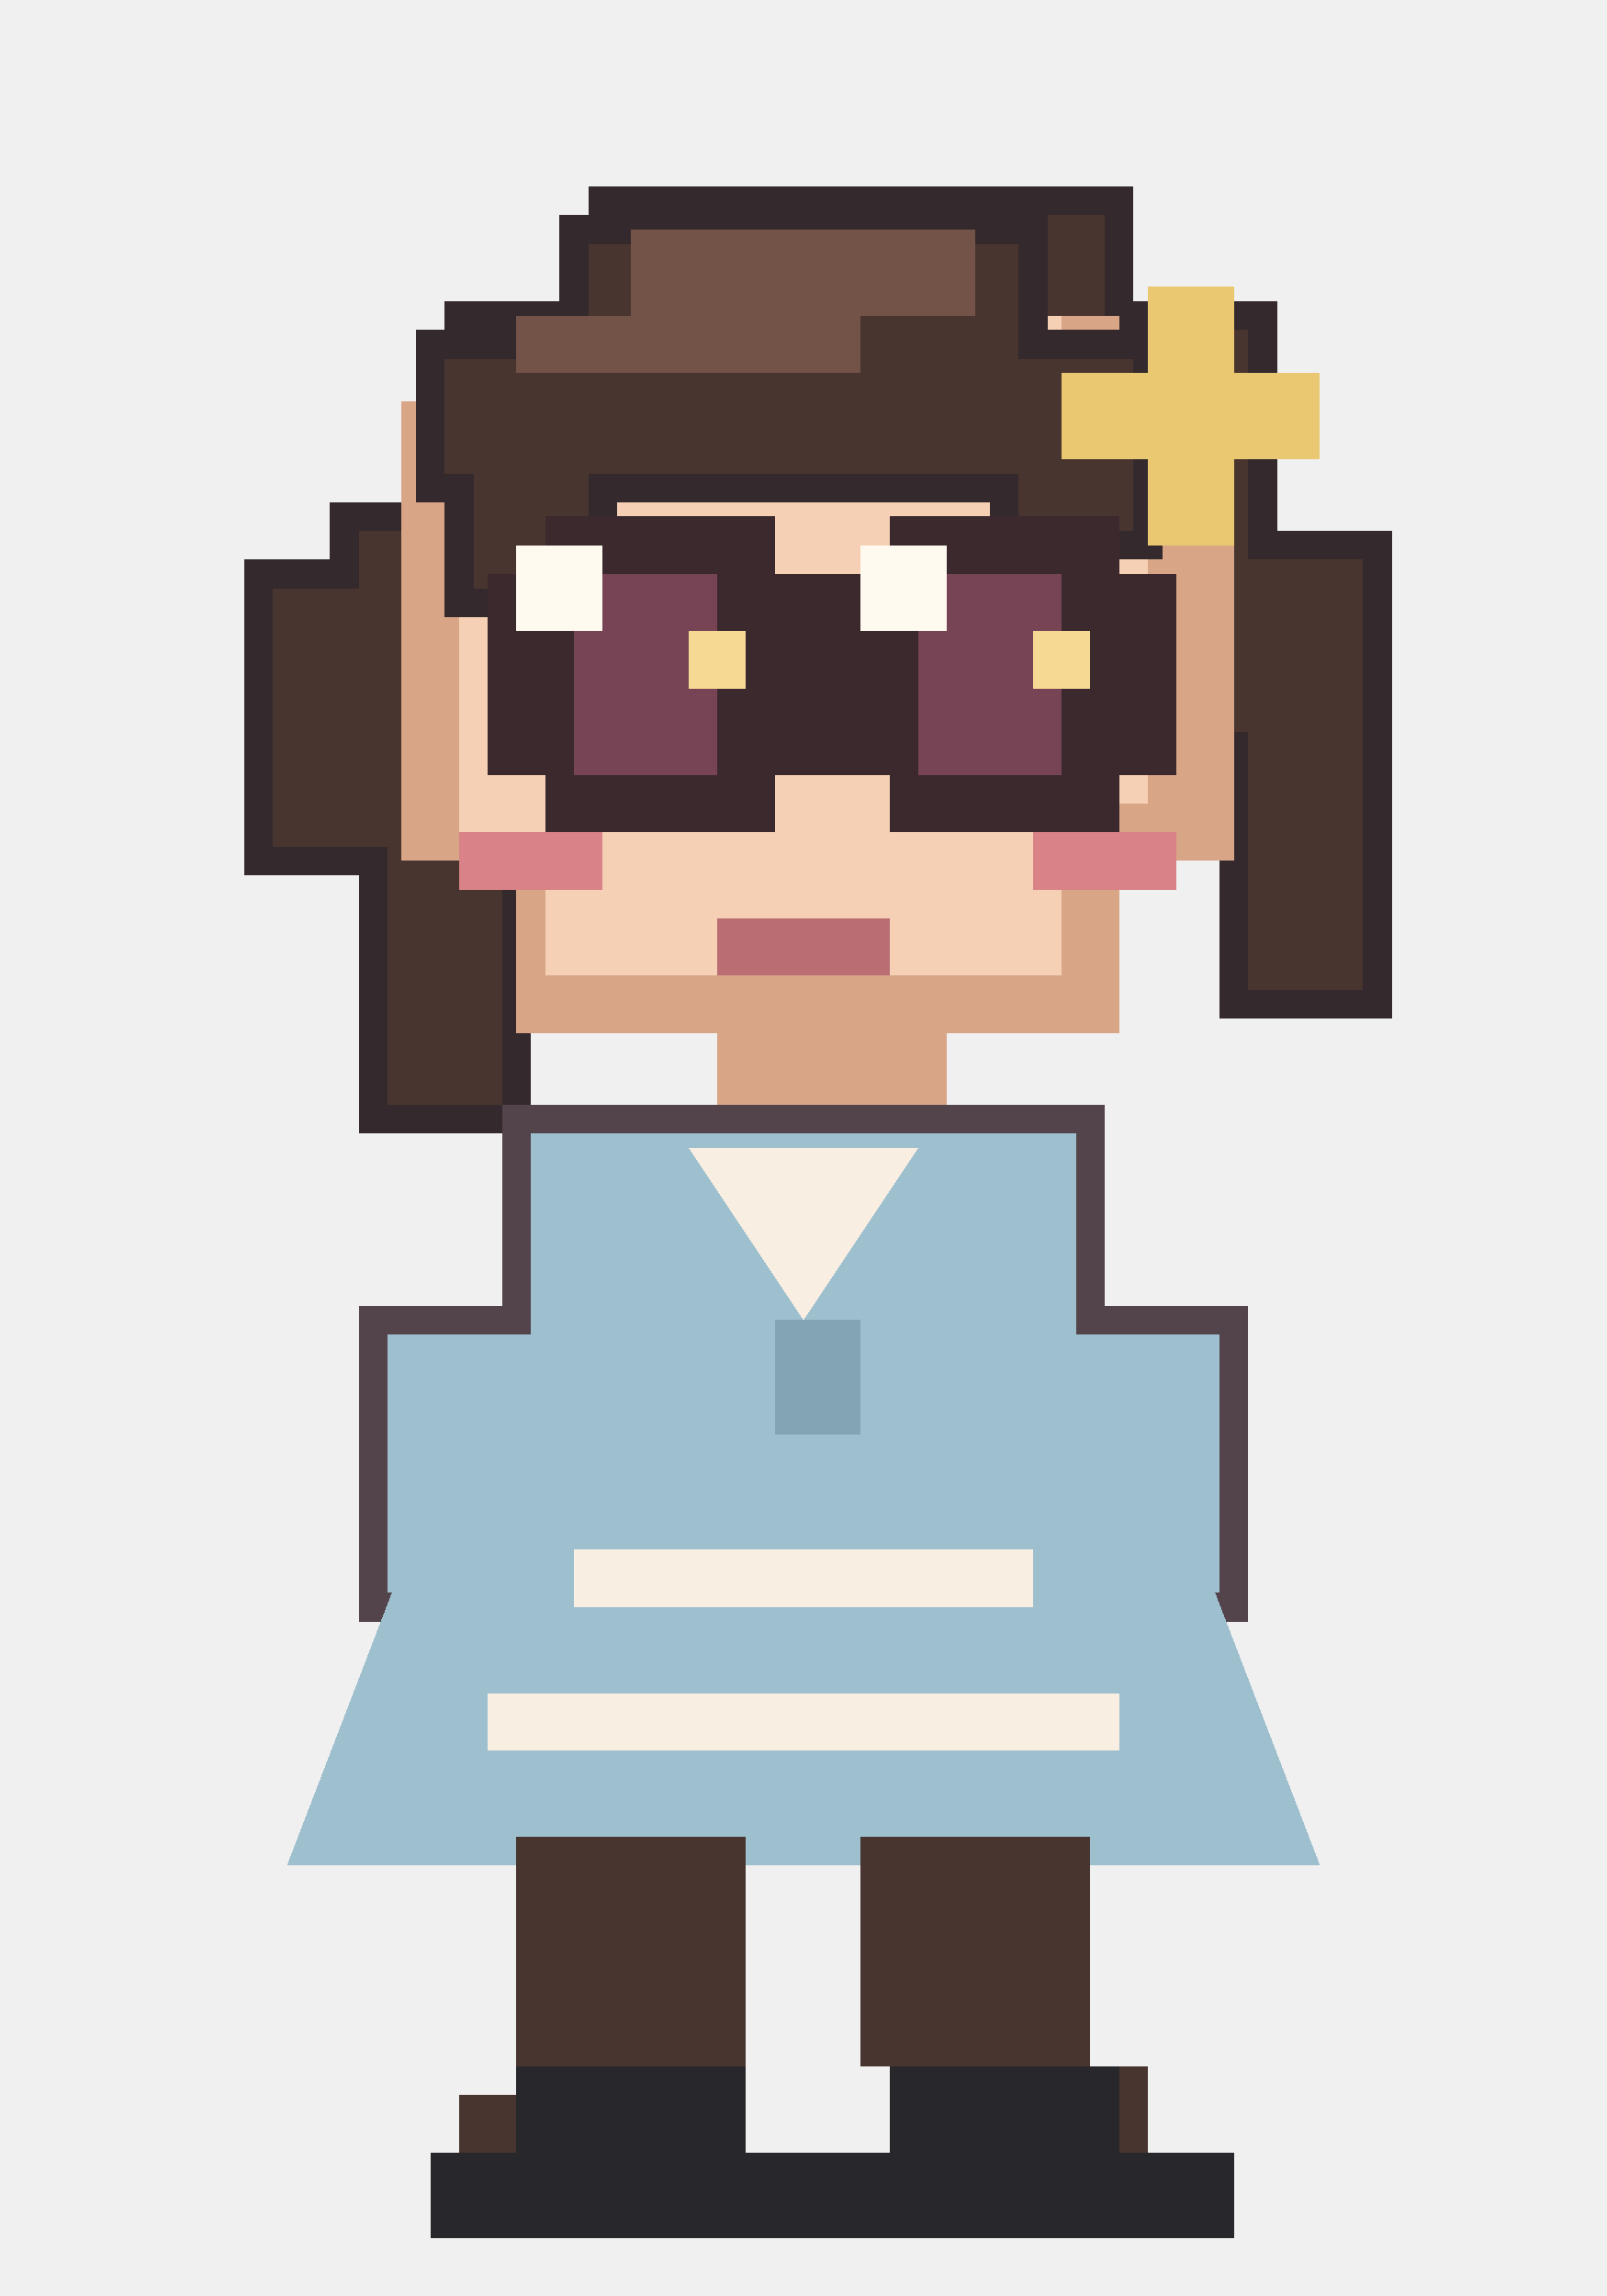
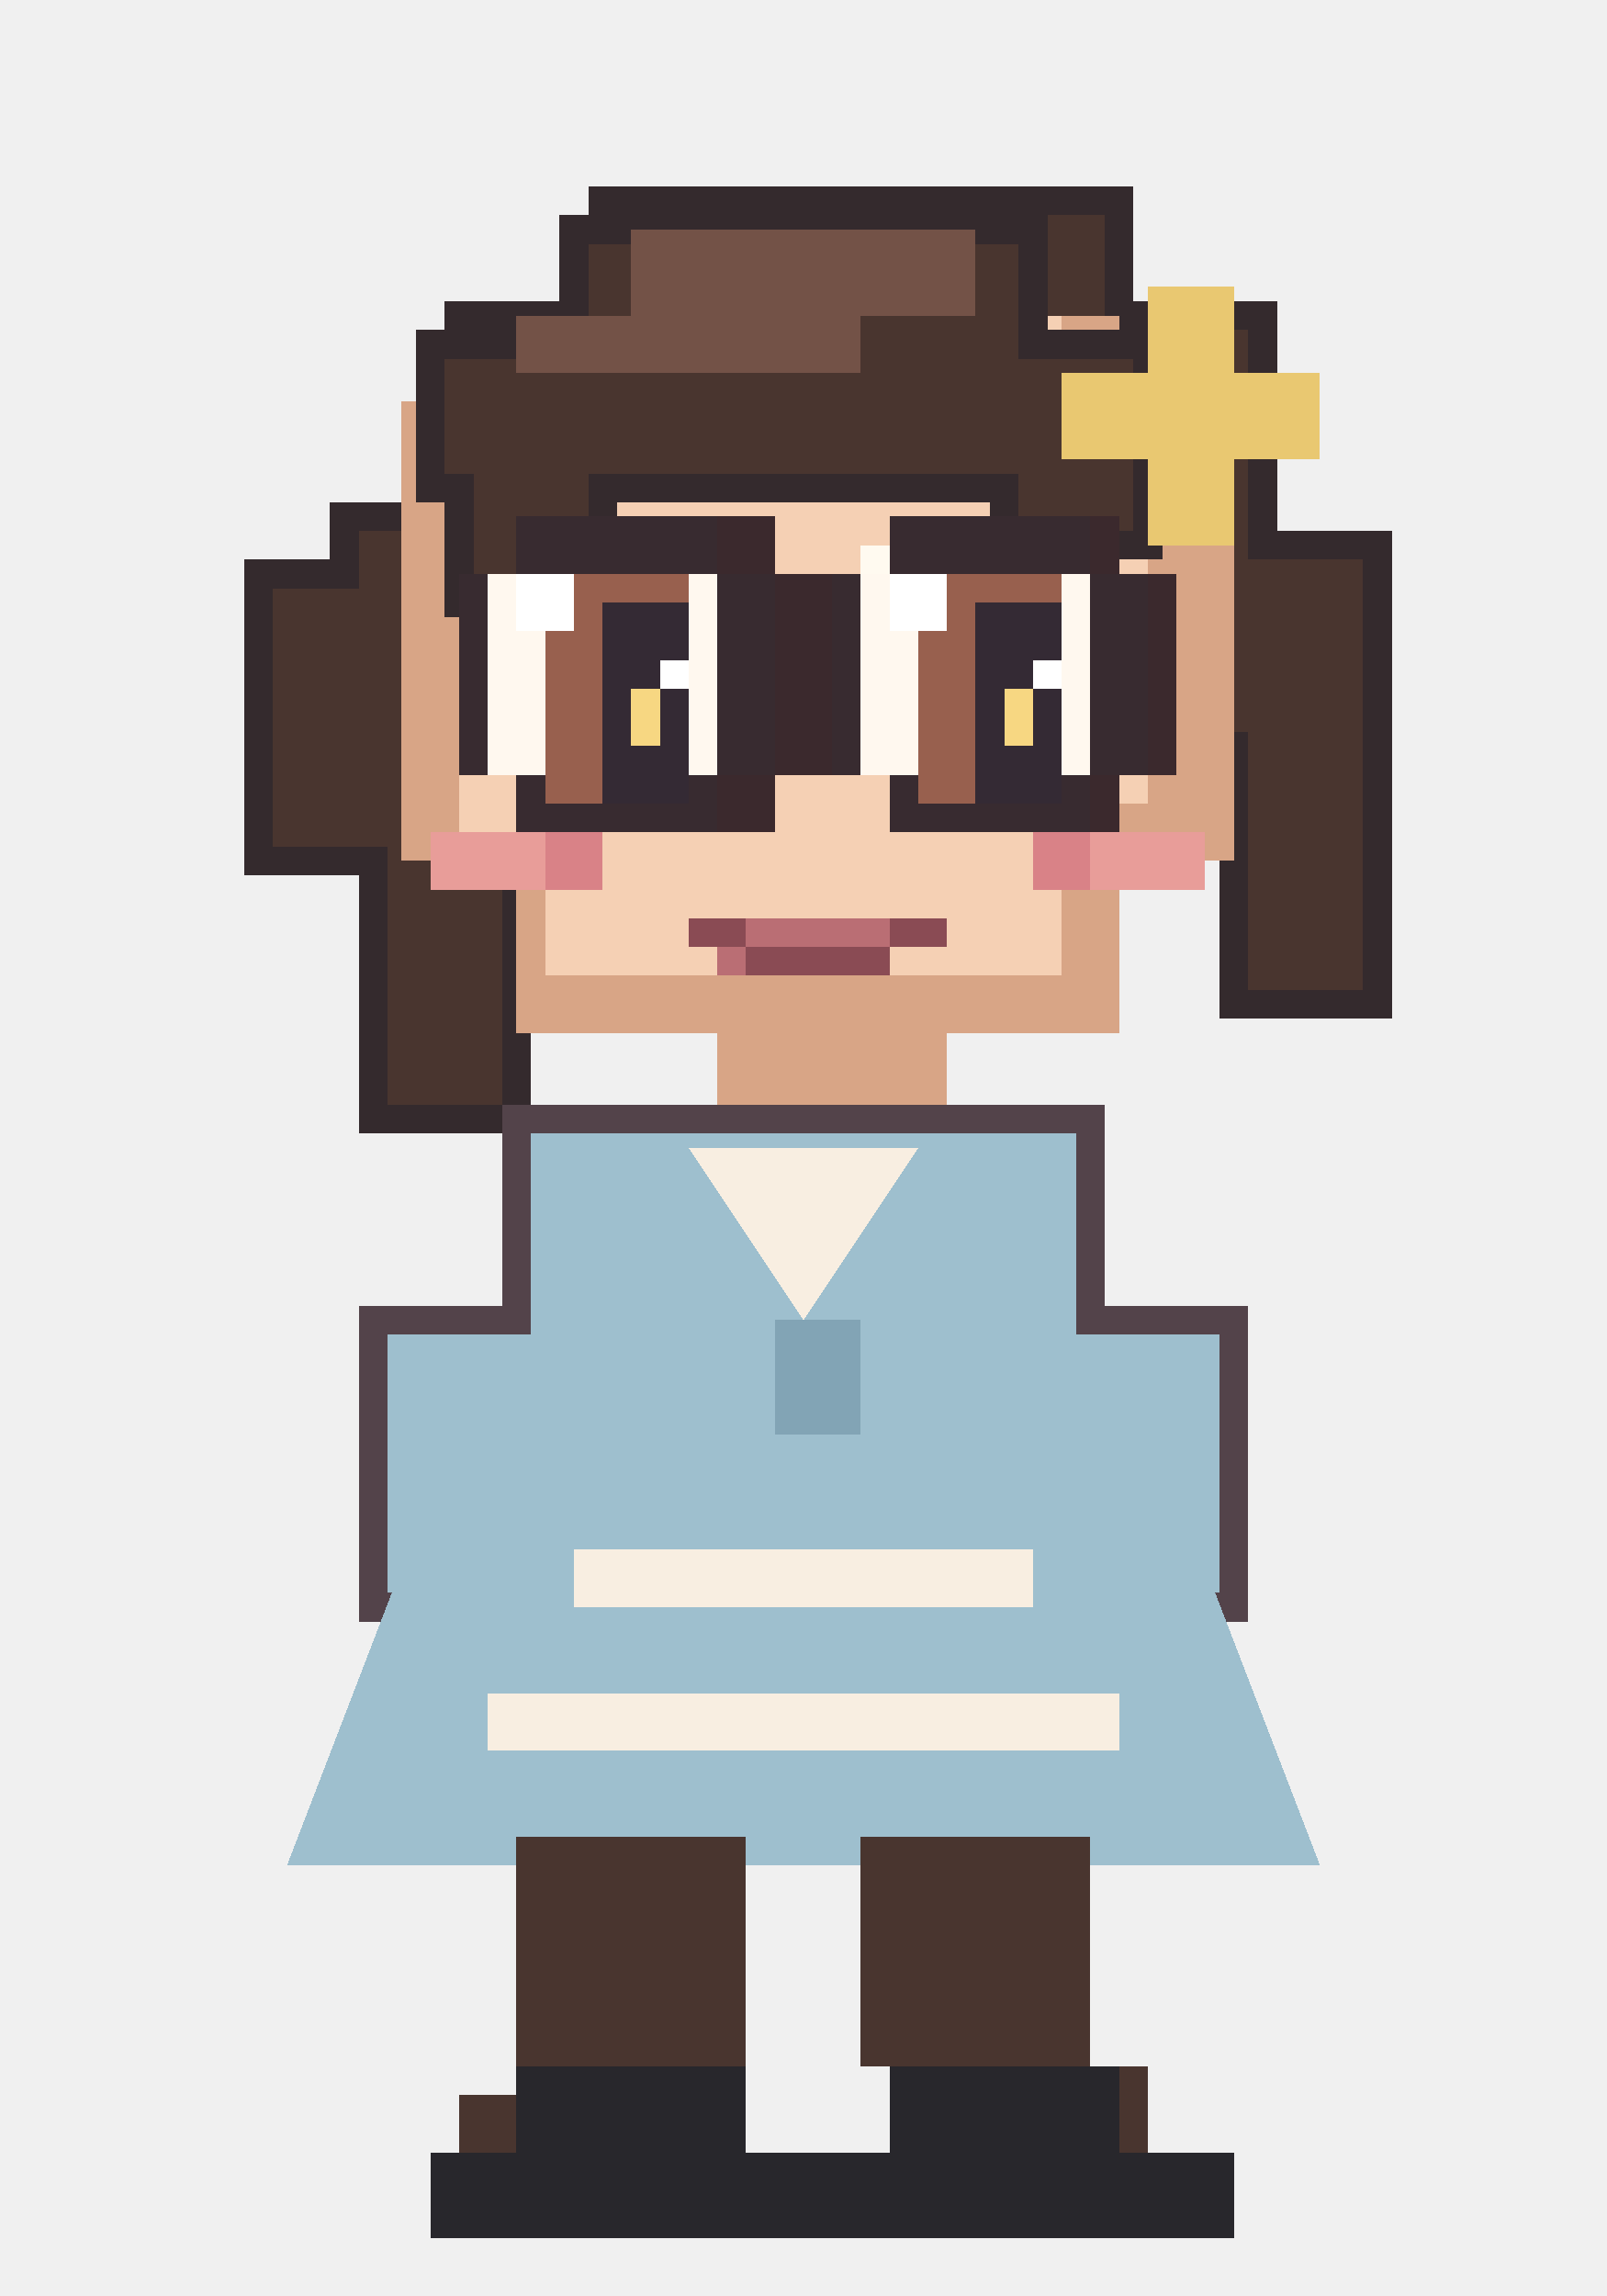
<svg xmlns="http://www.w3.org/2000/svg" viewBox="0 0 56 80" shape-rendering="crispEdges">
  <path fill="#49352f" stroke="#342a2d" stroke-width="1" d="M12 18h4v-7h5V7h18v4h5v8h4v16h-5v-9h-3v-5H18v18h-5v-9H9V20h3z" />
  <path fill="#d8a586" d="M25 34h8v7h-8z" />
  <path fill="#f5d0b4" d="M19 39h5v8h-4v8h-5v-9h4z M32 39h5v7h4v10h-5v-8h-4z" />
  <path fill="#9ebfce" stroke="#53434a" stroke-width="1" d="M18 39h20v7h5v10H13V46h5z" />
  <path fill="#9ebfce" d="M15 52h26l5 13H10z" />
  <path fill="#f8eee1" d="M20 54h16v2H20z M17 59h22v2H17z" />
  <path fill="#f8eee1" d="M24 40h8l-4 6z" />
  <path fill="#82a4b5" d="M27 46h3v4h-3z" />
  <path fill="#49352f" d="M18 64h8v8h-3v4h-7v-3h2z M30 64h8v8h2v4h-8v-4h-2z" />
  <path fill="#28272c" d="M18 72h8v3h3v3H15v-3h3z M31 72h8v3h4v3H29v-3h2z" />
  <path fill="#d8a586" d="M14 14h4v-3h21v3h4v16h-4v6H18v-6h-4z" />
  <path fill="#f5d0b4" d="M17 13h4v-2h16v3h3v14h-3v6H19v-5h-3V16h1z" />
  <path fill="#49352f" stroke="#342a2d" stroke-width="1" d="M15 17v-5h5V8h16v4h4v7h-5v-2H21v4h-5v-4z" />
  <path fill="#735247" d="M18 11h4V8h12v3h-4v2H18z" />
  <path fill="#3b292d" d="M17 20h2v-2h8v2h2v7h-2v2h-8v-2h-2z M29 20h2v-2h8v2h2v7h-2v2h-8v-2h-2z" />
  <path fill="#774455" d="M20 20h5v7h-5z M32 20h5v7h-5z" />
  <path fill="#fffaf0" d="M18 19h3v3h-3z M30 19h3v3h-3z" />
  <path fill="#f6d993" d="M24 22h2v2h-2z M36 22h2v2h-2z" />
  <path fill="#d98287" d="M16 29h5v2h-5z M36 29h5v2h-5z" />
  <path fill="#ba6e74" d="M25 32h6v2h-6z" />
  <path fill="#e9c871" d="M40 10h3v3h3v3h-3v3h-3v-3h-3v-3h3z" />
+   <g shape-rendering="crispEdges" aria-hidden="true">
+     <path fill="#382b30" d="M16 20h2v-2h7v2h2v7h-2v2h-7v-2h-2z M29 20h2v-2h7v2h2v7h-2v2h-7v-2h-2z" />
+     <path fill="#fff8ef" d="M17 20h8v7h-8z M30 20h8v7h-8z" />
+     <path fill="#98604e" d="M19 20h5v8h-5z M32 20h5v8h-5z" />
+     <path fill="#342a34" d="M21 21h3v7h-3z M34 21h3v7h-3z" />
+     <path fill="#ffffff" d="M18 20h2v2h-2z M31 20h2v2h-2z M23 23h1v1h-1z M36 23h1v1h-1z" />
+     <path fill="#f7d782" d="M22 24h1v2h-1z M35 24h1v2h-1z" />
+     <path fill="#e89d99" d="M15 29h4v2h-4z M38 29h4v2h-4z" />
+     <path fill="#8a4b54" d="M24 32h2v1h-2z M26 33h5v1h-5z M31 32h2v1h-2z" />
+   </g>
</svg>
